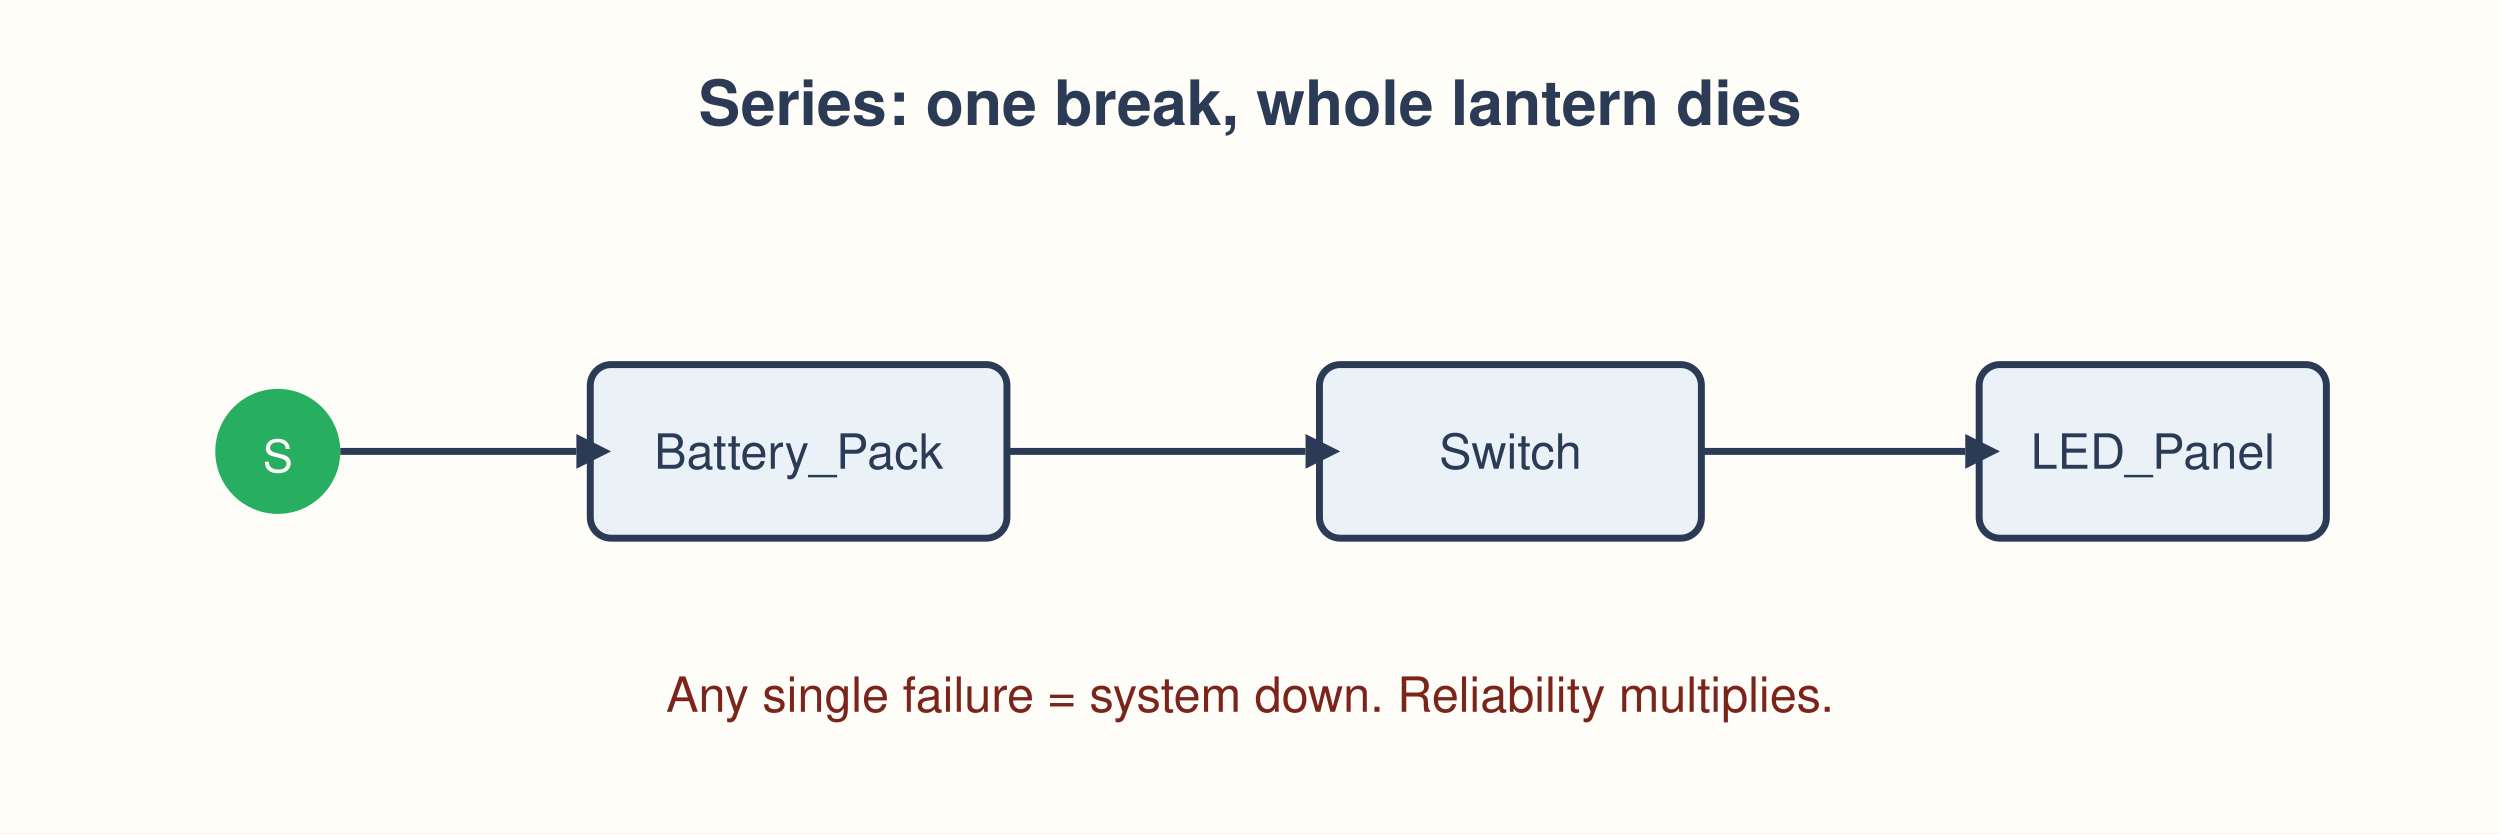
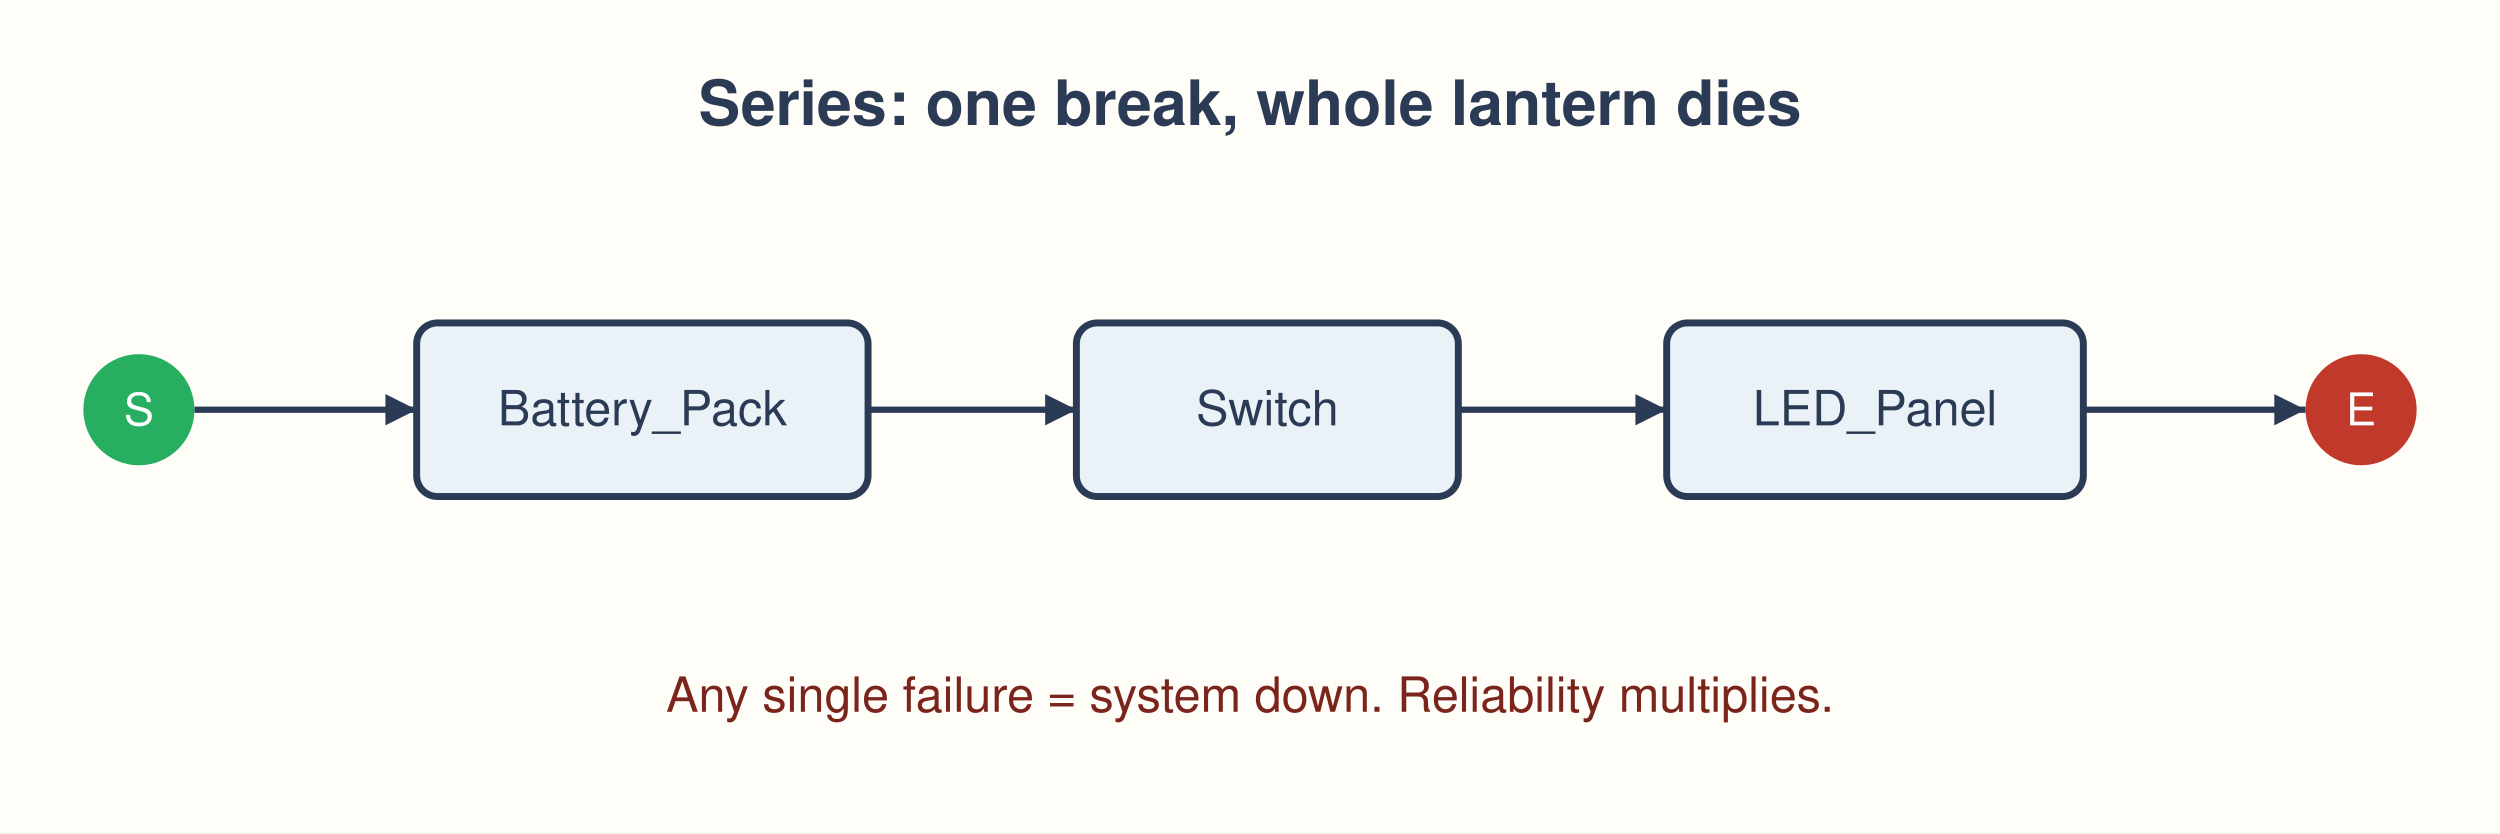
<svg xmlns="http://www.w3.org/2000/svg" width="720" height="240" viewBox="0 0 720 240" font-family="Helvetica, Arial, sans-serif">
  <rect width="720" height="240" fill="#fffdf7" />
-   <text x="360" y="36" text-anchor="middle" font-size="18" font-weight="bold" fill="#2b3a55">Series: one break, whole lantern dies</text>
-   <circle cx="80" cy="130" r="18" fill="#27ae60" />
-   <text x="80" y="136" text-anchor="middle" font-size="13" fill="#fff">S</text>
-   <g stroke="#2b3a55" stroke-width="2" fill="#eaf2f8">
-     <rect x="170" y="105" width="120" height="50" rx="6" />
-     <rect x="380" y="105" width="110" height="50" rx="6" />
-     <rect x="570" y="105" width="100" height="50" rx="6" />
-   </g>
-   <text x="230" y="135" text-anchor="middle" font-size="14" fill="#2b3a55">Battery_Pack</text>
-   <text x="435" y="135" text-anchor="middle" font-size="14" fill="#2b3a55">Switch</text>
-   <text x="620" y="135" text-anchor="middle" font-size="14" fill="#2b3a55">LED_Panel</text>
-   <g stroke="#2b3a55" stroke-width="2">
-     <line x1="98" y1="130" x2="166" y2="130" />
-     <line x1="290" y1="130" x2="376" y2="130" />
-     <line x1="490" y1="130" x2="566" y2="130" />
-   </g>
-   <polygon points="166,125 176,130 166,135" fill="#2b3a55" />
-   <polygon points="376,125 386,130 376,135" fill="#2b3a55" />
-   <polygon points="566,125 576,130 566,135" fill="#2b3a55" />
-   <text x="360" y="205" text-anchor="middle" font-size="14" fill="#7b241c">Any single failure = system down. Reliability multiplies.</text>
+   <defs>
+     <marker id="head" viewBox="0 0 10 10" refX="10" refY="5" markerWidth="9" markerHeight="9" markerUnits="userSpaceOnUse" orient="auto">
+       <path d="M0,0 L10,5 L0,10 Z" fill="#2b3a55" />
+     </marker>
+   </defs>
+   <text x="360.0" y="36" text-anchor="middle" font-size="18" font-weight="bold" fill="#2b3a55">Series: one break, whole lantern dies</text>
+   <circle cx="40" cy="118" r="16" fill="#27ae60" />
+   <text x="40" y="122.5" text-anchor="middle" font-size="13" fill="#fff">S</text>
+   <circle cx="680" cy="118" r="16" fill="#c0392b" />
+   <text x="680" y="122.5" text-anchor="middle" font-size="13" fill="#fff">E</text>
+   <line x1="56" y1="118" x2="120" y2="118" stroke="#2b3a55" stroke-width="1.8" marker-end="url(#head)" />
+   <line x1="250" y1="118" x2="310" y2="118" stroke="#2b3a55" stroke-width="1.8" marker-end="url(#head)" />
+   <line x1="420" y1="118" x2="480" y2="118" stroke="#2b3a55" stroke-width="1.8" marker-end="url(#head)" />
+   <line x1="600" y1="118" x2="664" y2="118" stroke="#2b3a55" stroke-width="1.8" marker-end="url(#head)" />
+   <rect x="120" y="93" width="130" height="50" rx="6" fill="#eaf2f8" stroke="#2b3a55" stroke-width="2" />
+   <text x="185.0" y="122.5" text-anchor="middle" font-size="14" fill="#2b3a55">Battery_Pack</text>
+   <rect x="310" y="93" width="110" height="50" rx="6" fill="#eaf2f8" stroke="#2b3a55" stroke-width="2" />
+   <text x="365.0" y="122.5" text-anchor="middle" font-size="14" fill="#2b3a55">Switch</text>
+   <rect x="480" y="93" width="120" height="50" rx="6" fill="#eaf2f8" stroke="#2b3a55" stroke-width="2" />
+   <text x="540.0" y="122.5" text-anchor="middle" font-size="14" fill="#2b3a55">LED_Panel</text>
+   <text x="360.0" y="205" text-anchor="middle" font-size="14" fill="#7b241c">Any single failure = system down. Reliability multiplies.</text>
</svg>
